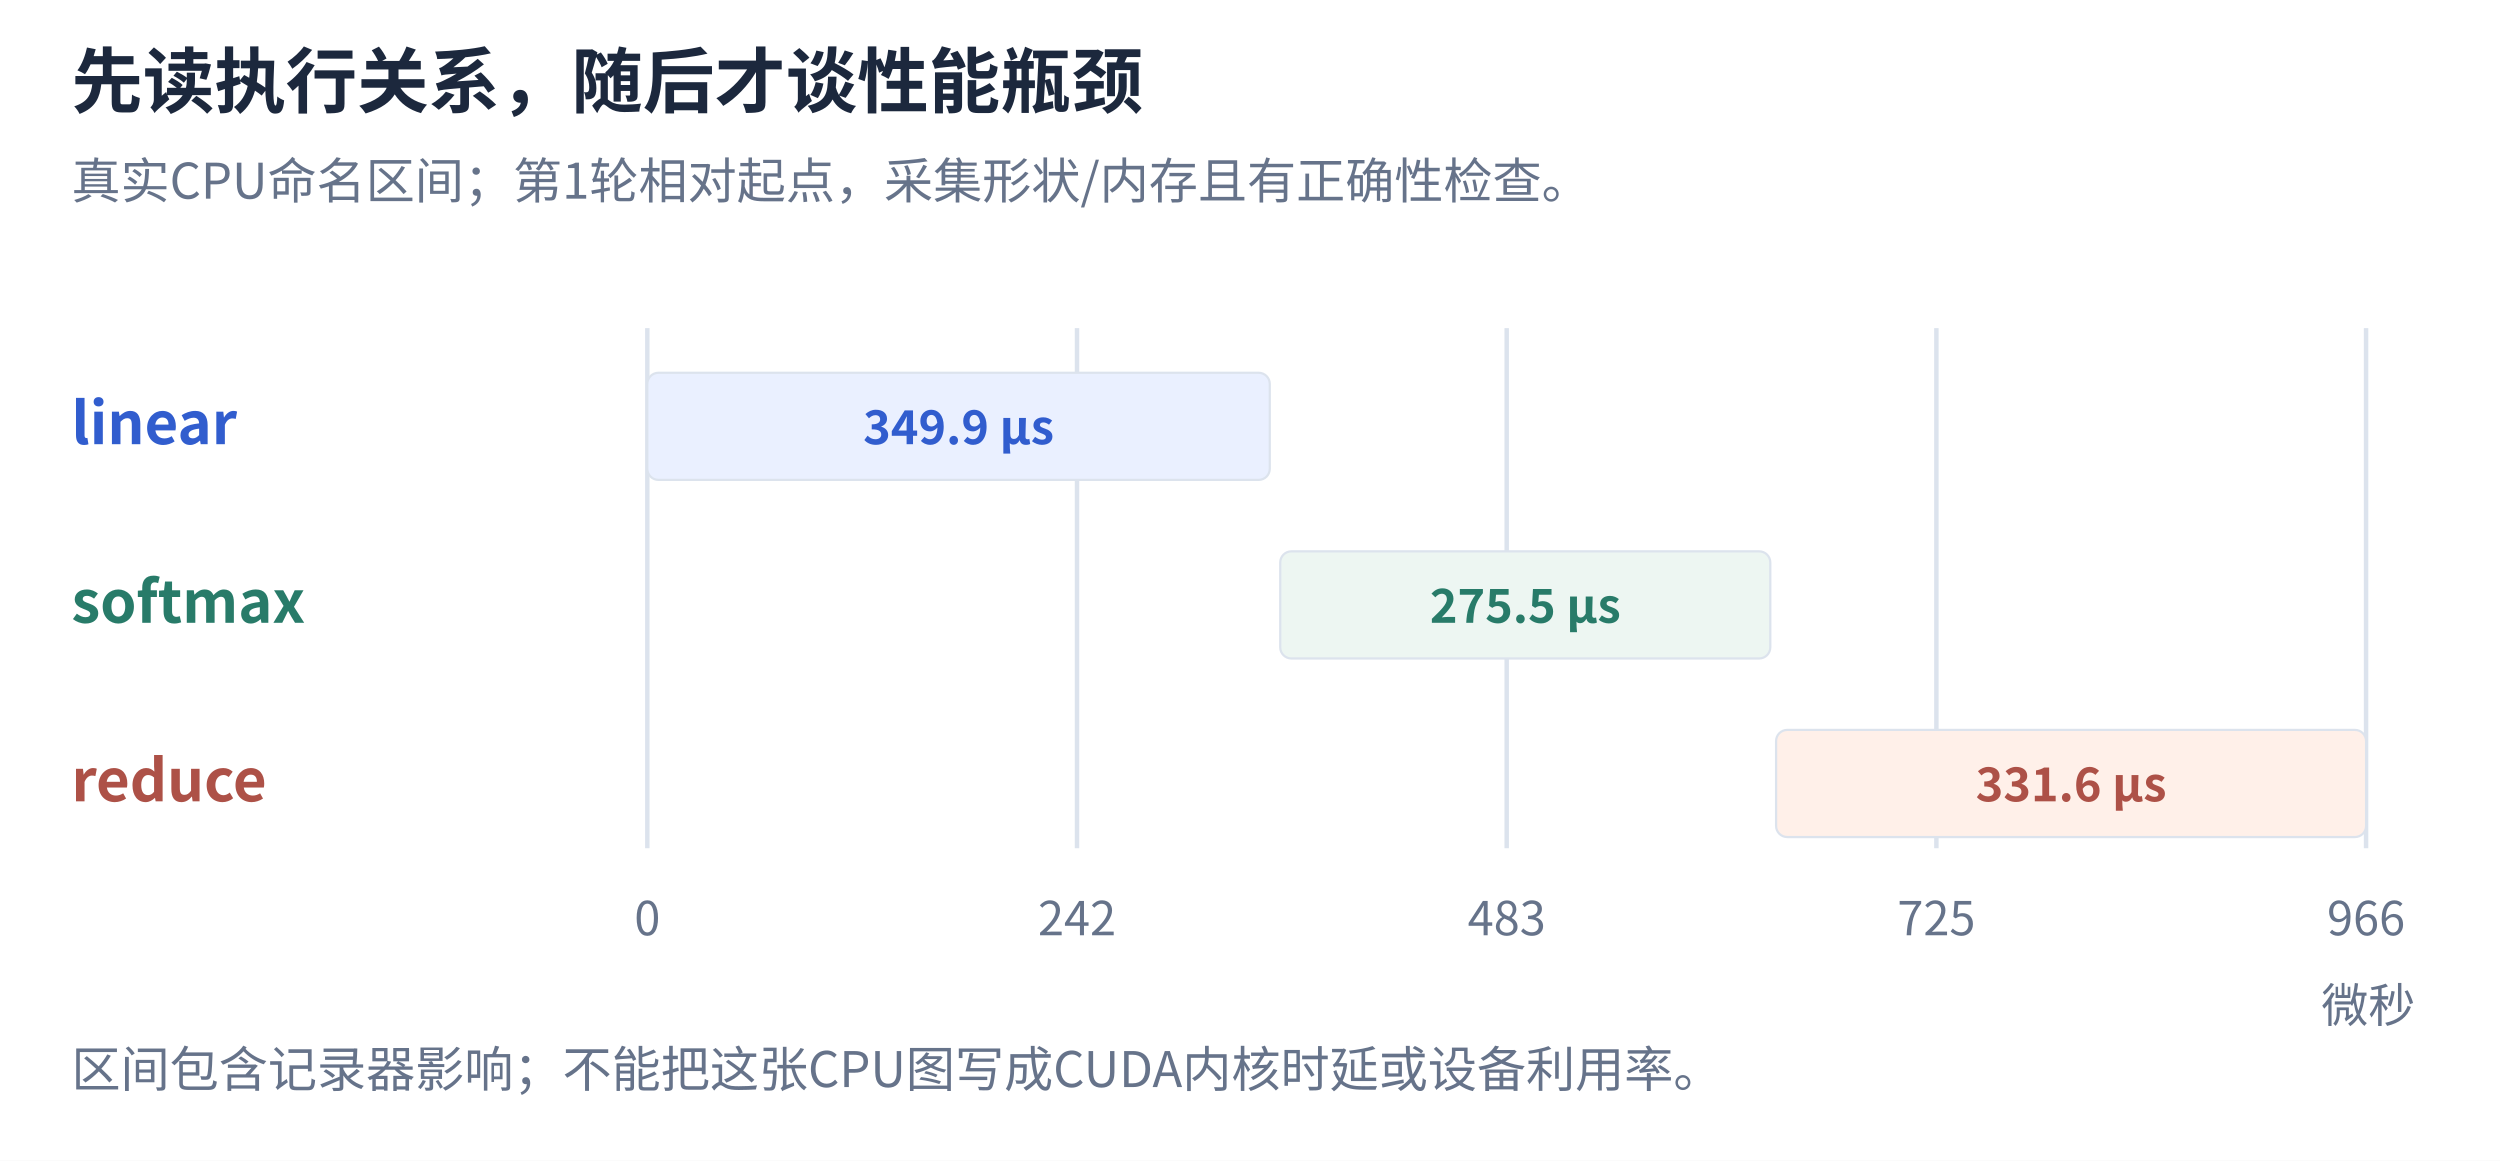
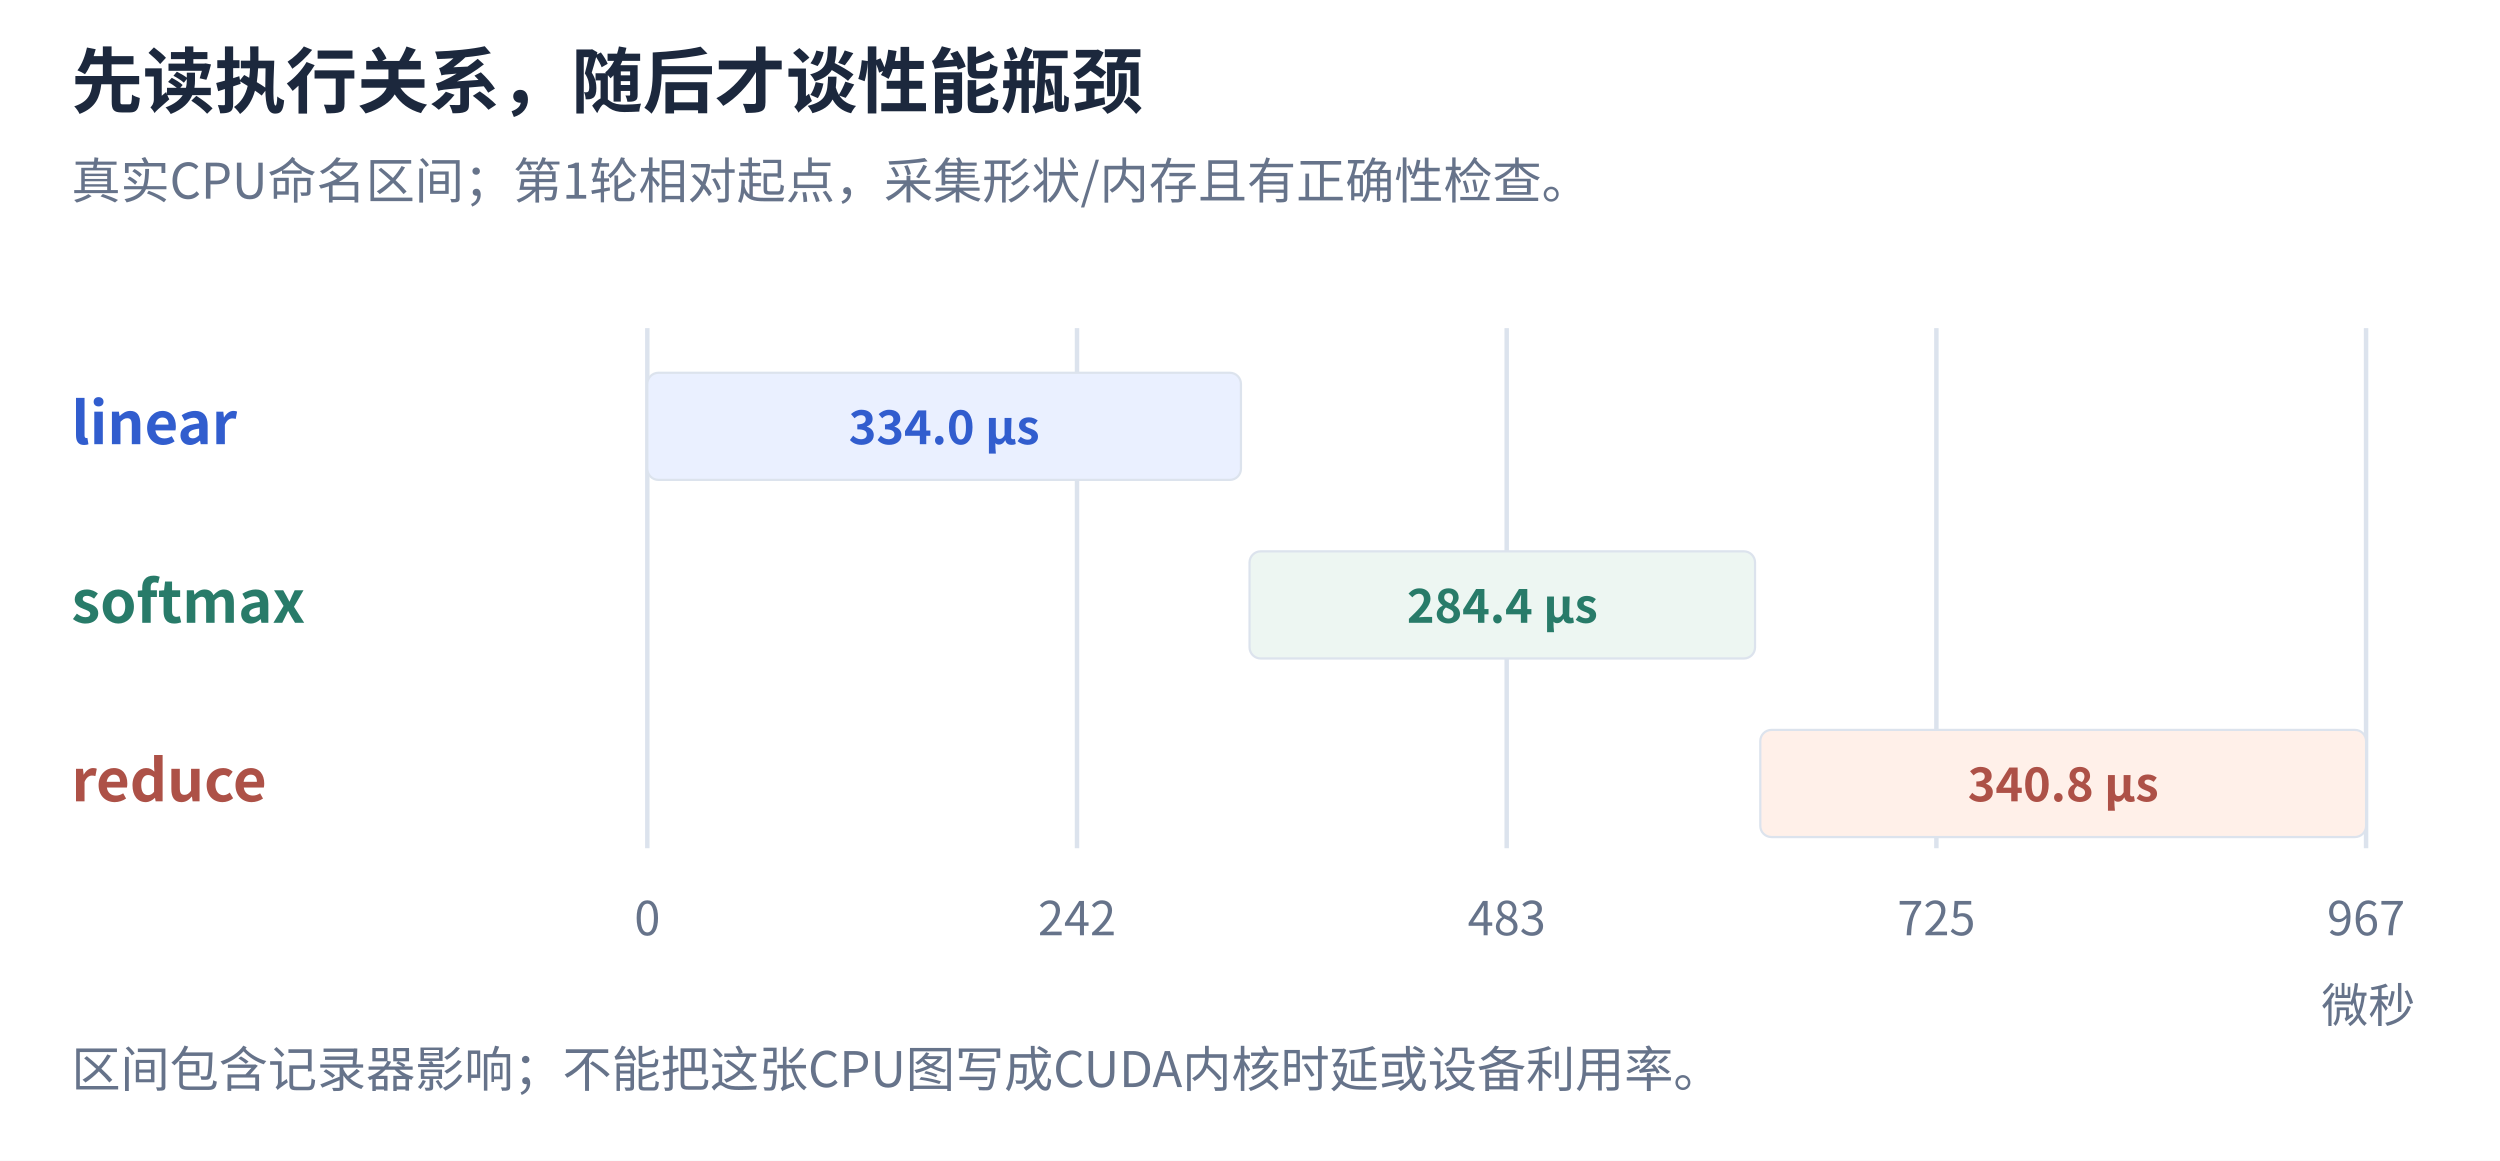
<svg xmlns="http://www.w3.org/2000/svg" viewBox="0 0 1120 520" width="1120" height="520" role="img" aria-labelledby="title desc">
  <style>text{font-family:"PingFang SC","Microsoft YaHei","Noto Sans CJK SC",sans-serif}</style>
  <rect width="1120" height="520" fill="white" />
  <text x="32" y="48" font-size="32" fill="#1c283d" font-weight="650" text-anchor="start">先读执行关系，随后才谈性能瓶颈</text>
  <text x="32" y="89" font-size="22" fill="#66738a" font-weight="400" text-anchor="start">真实CPU命名区间；第1轮相对起点，采集形状/内存且有正确性检查。</text>
  <line x1="290.0" y1="147" x2="290.0" y2="380" stroke="#dce3ed" stroke-width="2" />
  <text x="290.0" y="419" font-size="21" fill="#66738a" font-weight="400" text-anchor="middle">0</text>
  <line x1="482.5" y1="147" x2="482.5" y2="380" stroke="#dce3ed" stroke-width="2" />
  <text x="482.5" y="419" font-size="21" fill="#66738a" font-weight="400" text-anchor="middle">242</text>
  <line x1="675.0" y1="147" x2="675.0" y2="380" stroke="#dce3ed" stroke-width="2" />
  <text x="675.0" y="419" font-size="21" fill="#66738a" font-weight="400" text-anchor="middle">483</text>
  <line x1="867.5" y1="147" x2="867.5" y2="380" stroke="#dce3ed" stroke-width="2" />
  <text x="867.5" y="419" font-size="21" fill="#66738a" font-weight="400" text-anchor="middle">725</text>
  <line x1="1060.0" y1="147" x2="1060.0" y2="380" stroke="#dce3ed" stroke-width="2" />
-   <text x="1060.0" y="419" font-size="21" fill="#66738a" font-weight="400" text-anchor="middle">966</text>
+   <text x="1060.0" y="419" font-size="21" fill="#66738a" font-weight="400" text-anchor="middle">967</text>
  <text x="32" y="199" font-size="26" fill="#315dce" font-weight="600" text-anchor="start">linear</text>
-   <rect x="290.0" y="167" width="278.862" height="48" rx="5" fill="#eaf0ff" stroke="#dce3ed" />
-   <text x="429.431" y="199" font-size="21" fill="#315dce" font-weight="550" text-anchor="middle">349.9 μs</text>
+   <rect x="290.0" y="167" width="265.947" height="48" rx="5" fill="#eaf0ff" stroke="#dce3ed" />
+   <text x="422.973" y="199" font-size="21" fill="#315dce" font-weight="550" text-anchor="middle">334.0 μs</text>
  <text x="32" y="279" font-size="26" fill="#287b69" font-weight="600" text-anchor="start">softmax</text>
-   <rect x="573.544" y="247" width="219.549" height="48" rx="5" fill="#edf6f2" stroke="#dce3ed" />
-   <text x="683.319" y="279" font-size="21" fill="#287b69" font-weight="550" text-anchor="middle">275.5 μs</text>
+   <rect x="559.796" y="247" width="226.461" height="48" rx="5" fill="#edf6f2" stroke="#dce3ed" />
+   <text x="673.026" y="279" font-size="21" fill="#287b69" font-weight="550" text-anchor="middle">284.4 μs</text>
  <text x="32" y="359" font-size="26" fill="#ad5147" font-weight="600" text-anchor="start">reduce</text>
-   <rect x="795.684" y="327" width="264.316" height="48" rx="5" fill="#fff0e9" stroke="#dce3ed" />
-   <text x="927.842" y="359" font-size="21" fill="#ad5147" font-weight="550" text-anchor="middle">331.6 μs</text>
+   <rect x="788.612" y="327" width="271.388" height="48" rx="5" fill="#fff0e9" stroke="#dce3ed" />
+   <text x="924.306" y="359" font-size="21" fill="#ad5147" font-weight="550" text-anchor="middle">340.8 μs</text>
  <text x="1082" y="458" font-size="21" fill="#66738a" font-weight="400" text-anchor="end">微秒</text>
  <text x="32" y="487" font-size="22" fill="#66738a" font-weight="400" text-anchor="start">区间包含记录器影响；不能把这张CPU图写成CUDA内核时延或设备利用率。</text>
</svg>
